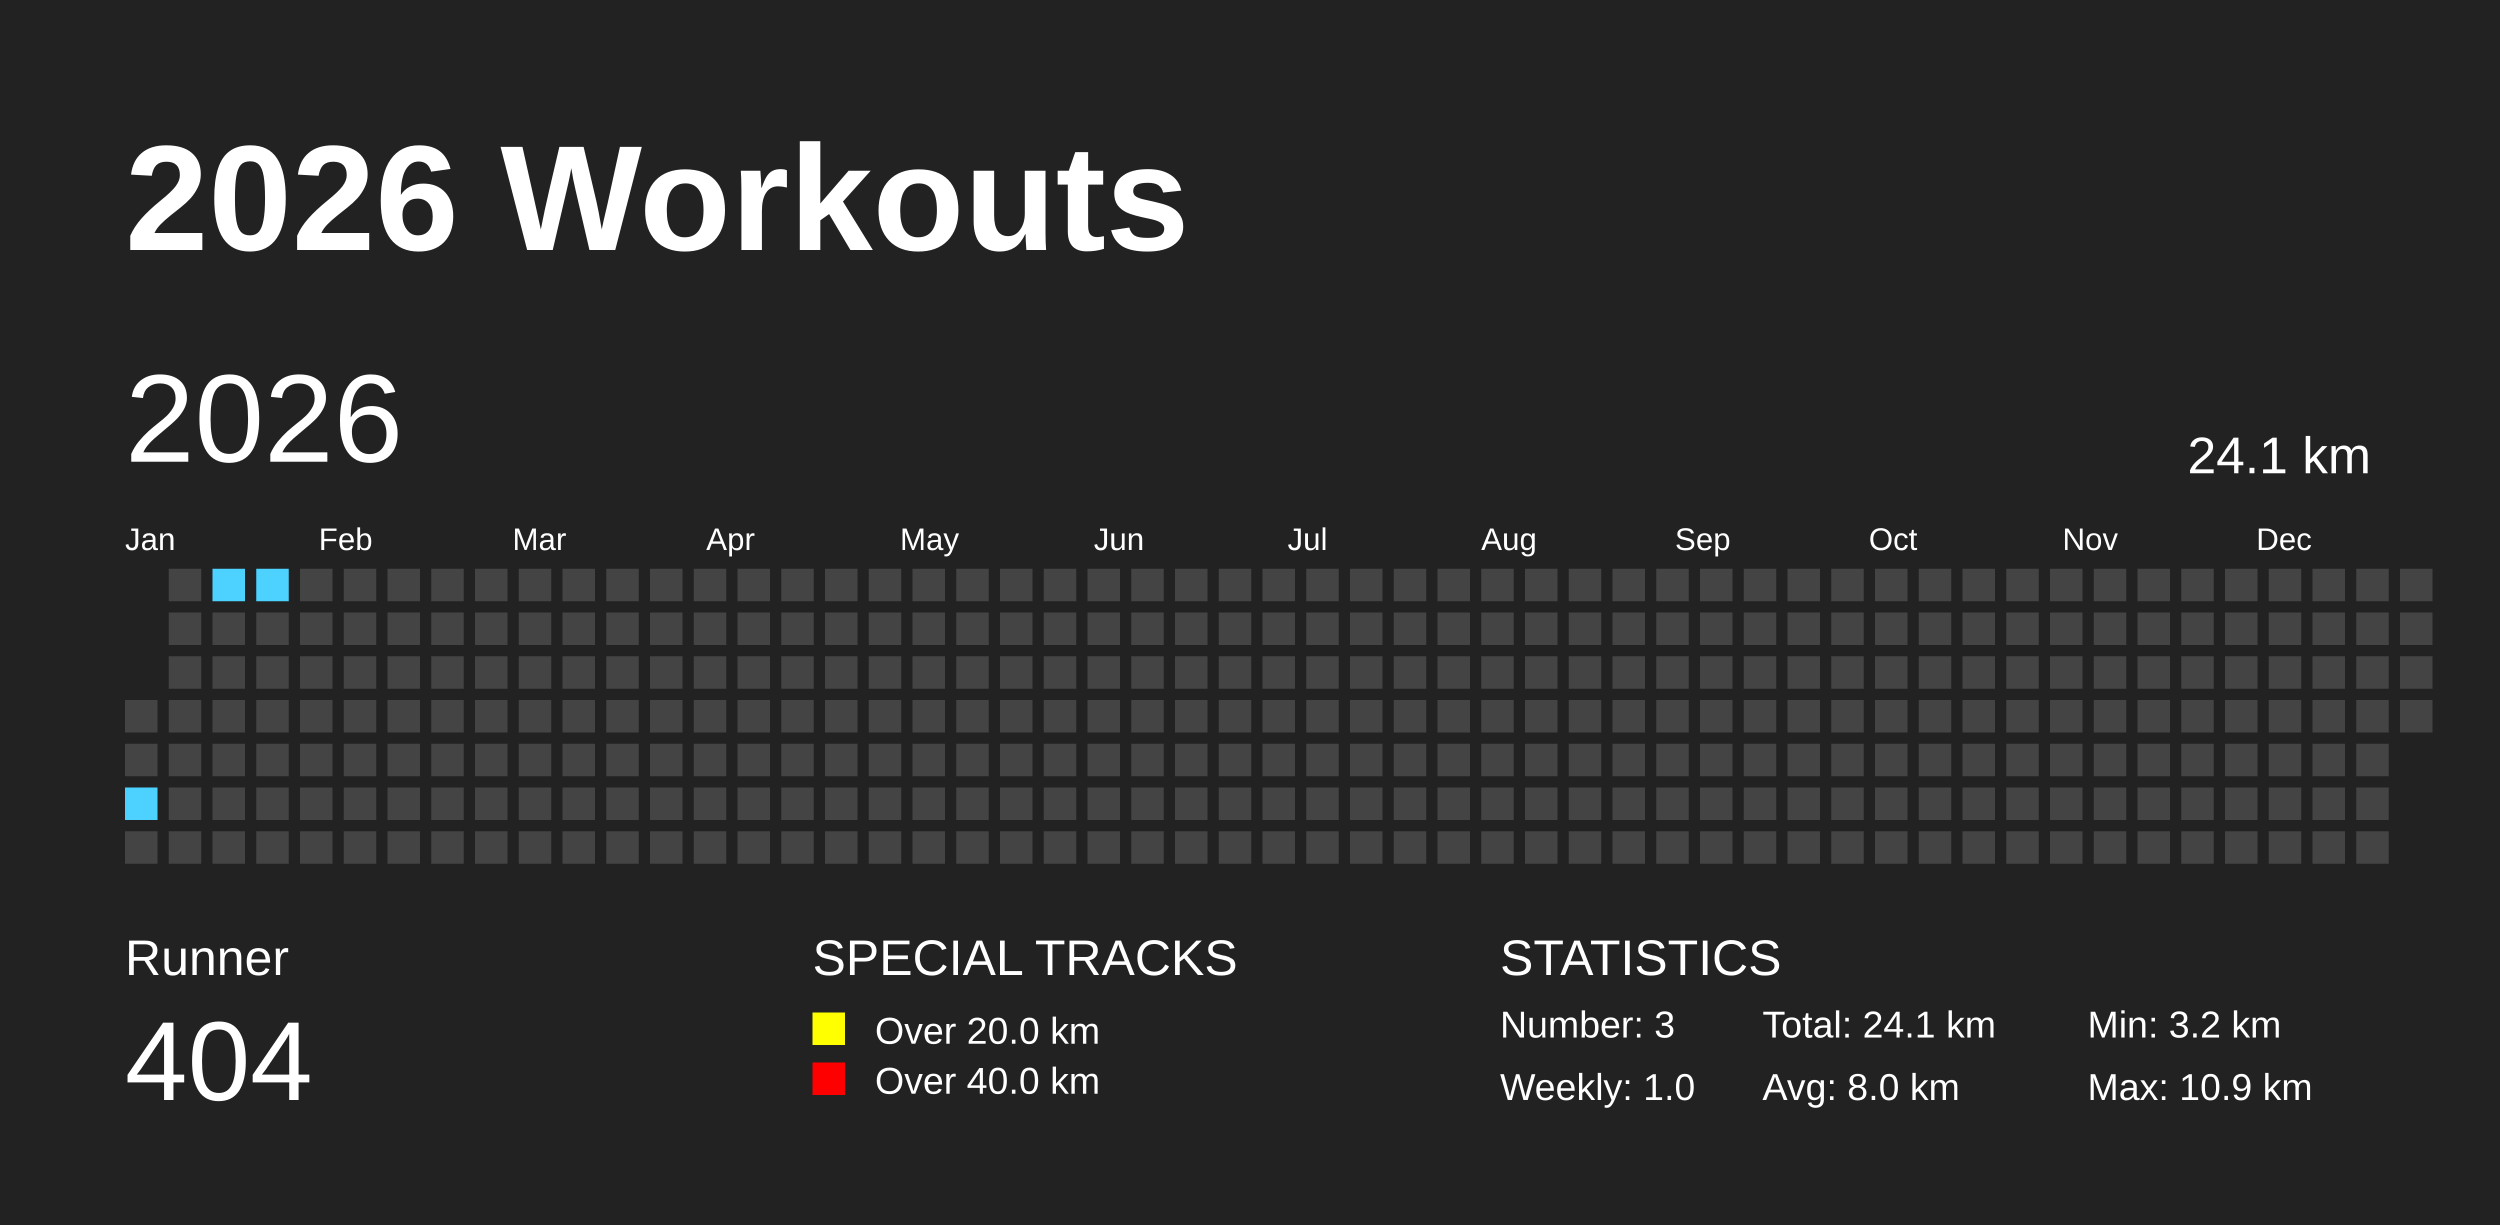
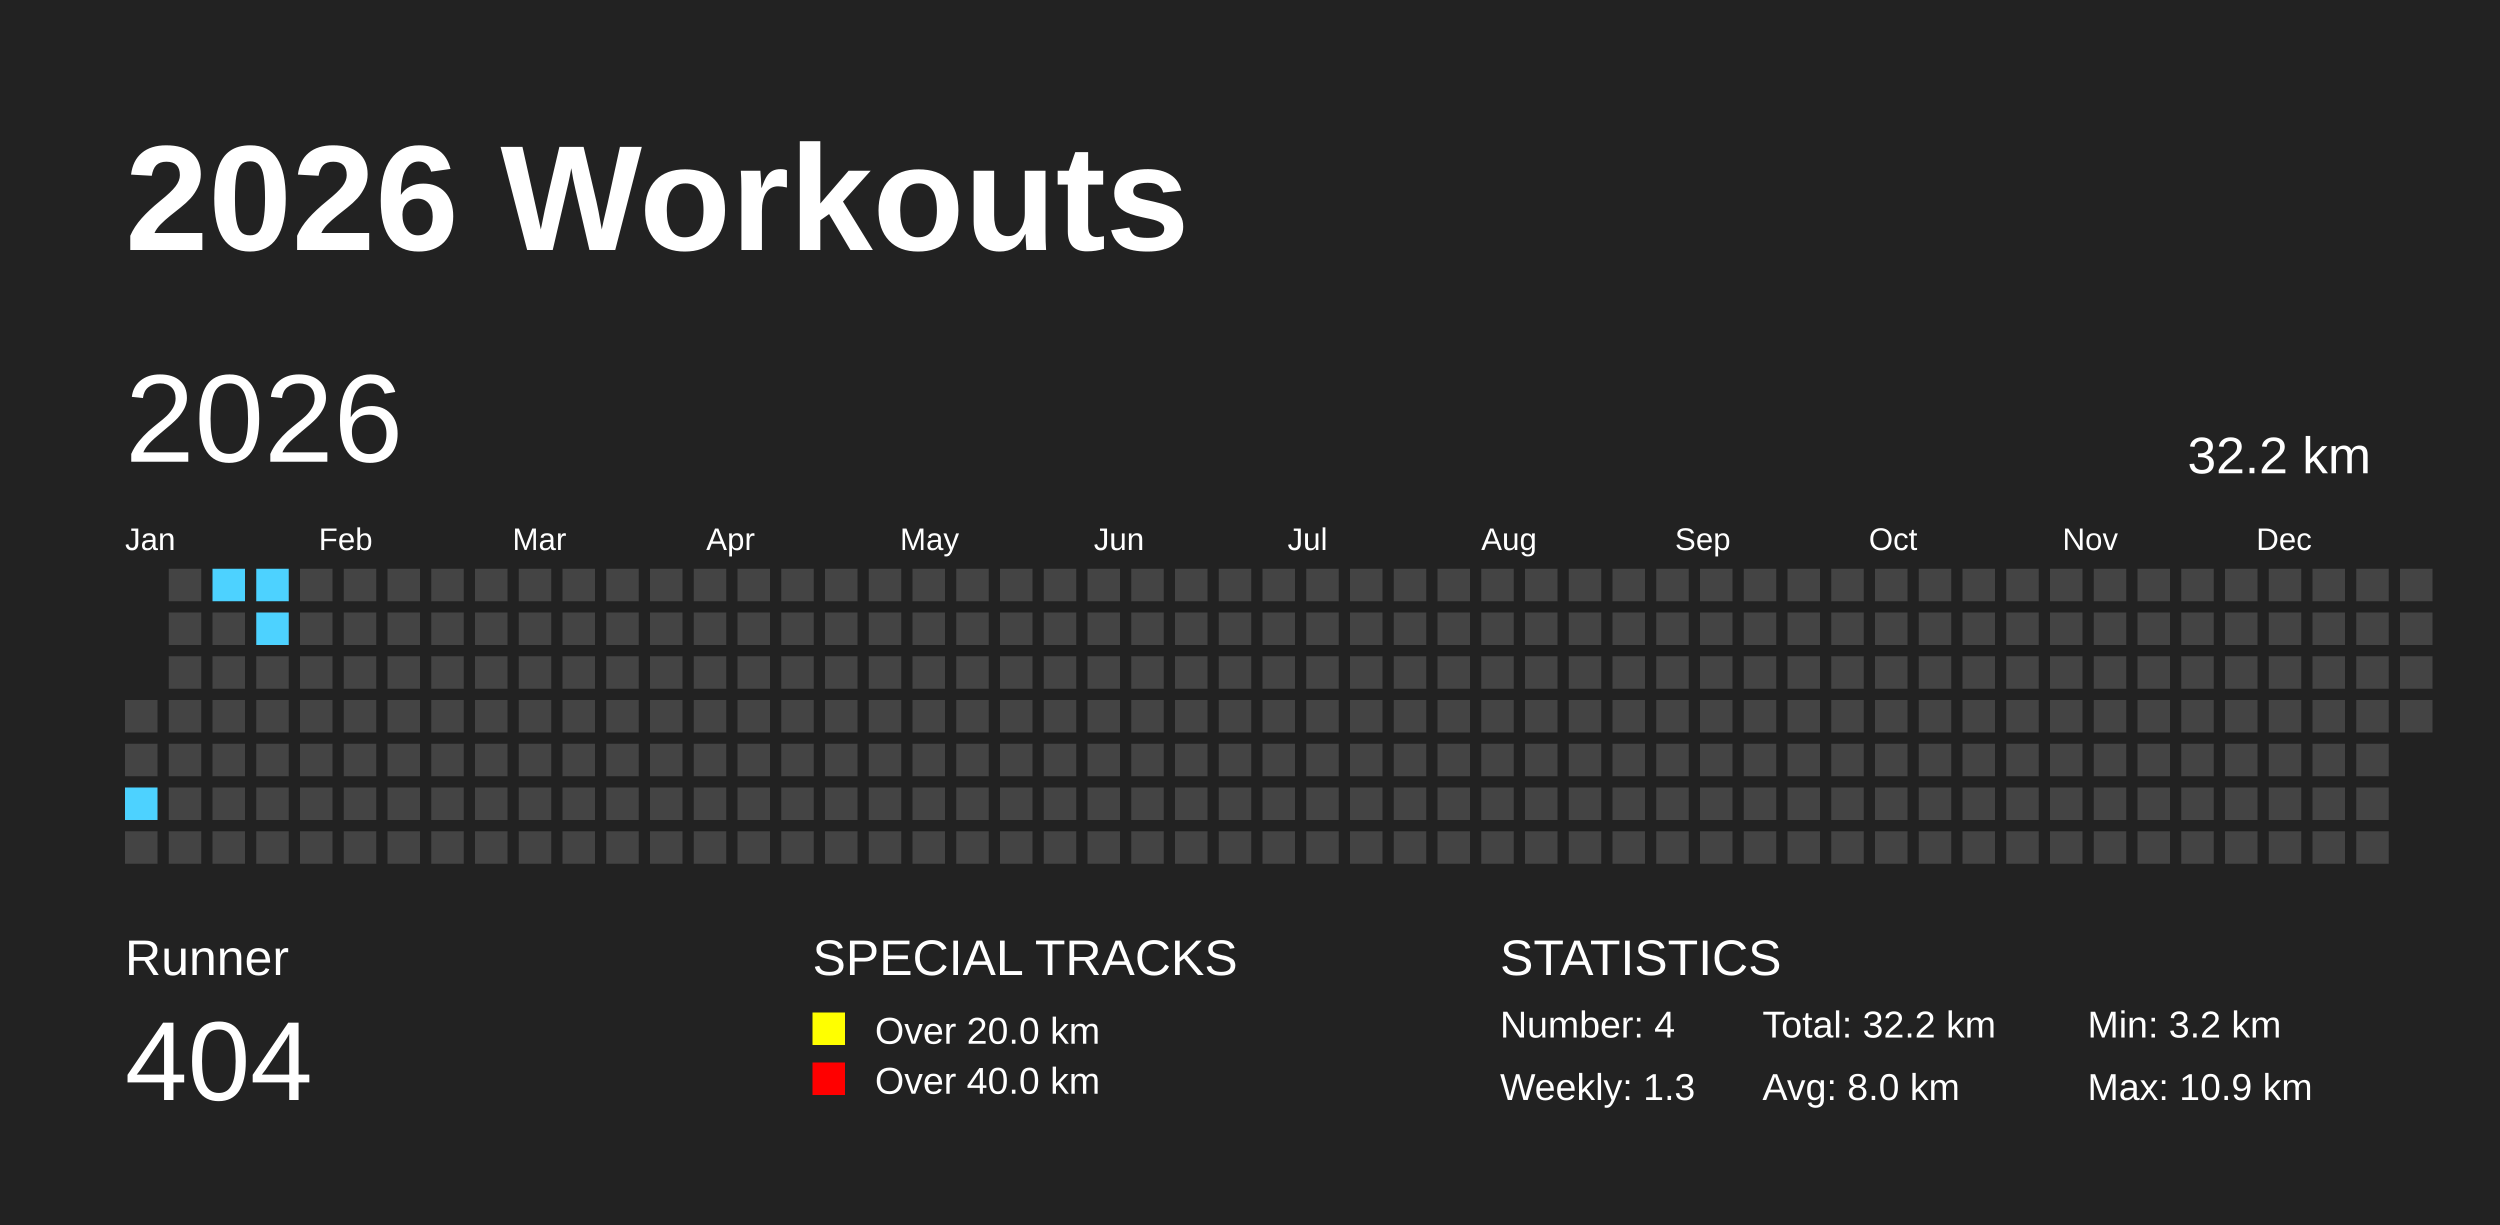
<svg xmlns="http://www.w3.org/2000/svg" baseProfile="full" height="98mm" version="1.1" viewBox="0,0,200,98" width="200mm">
  <defs />
  <rect fill="#222222" height="98" width="200" x="0" y="0" />
  <text fill="#FFFFFF" style="font-size:12px; font-family:Arial; font-weight:bold;" x="10" y="20">2026 Workouts</text>
  <text fill="#FFFFFF" style="font-size:4px; font-family:Arial" x="10" y="78">Runner</text>
  <text fill="#FFFFFF" style="font-size:9px; font-family:Arial" x="10" y="88">404</text>
  <text fill="#FFFFFF" style="font-size:4px; font-family:Arial" x="65" y="78">SPECIAL TRACKS</text>
  <rect fill="yellow" height="2.6" width="2.6" x="65" y="81" />
  <text fill="#FFFFFF" style="font-size:3px; font-family:Arial" x="70" y="83.5">Over 20.0 km</text>
  <rect fill="red" height="2.6" width="2.6" x="65" y="85" />
  <text fill="#FFFFFF" style="font-size:3px; font-family:Arial" x="70" y="87.5">Over 40.0 km</text>
  <text fill="#FFFFFF" style="font-size:4px; font-family:Arial" x="120" y="78">STATISTICS</text>
-   <text fill="#FFFFFF" style="font-size:3px; font-family:Arial" x="120" y="83">Number: 3</text>
-   <text fill="#FFFFFF" style="font-size:3px; font-family:Arial" x="120" y="88">Weekly: 1.0</text>
-   <text fill="#FFFFFF" style="font-size:3px; font-family:Arial" x="141" y="83">Total: 24.1 km</text>
+   <text fill="#FFFFFF" style="font-size:3px; font-family:Arial" x="120" y="83">Number: 4</text>
+   <text fill="#FFFFFF" style="font-size:3px; font-family:Arial" x="120" y="88">Weekly: 1.3</text>
+   <text fill="#FFFFFF" style="font-size:3px; font-family:Arial" x="141" y="83">Total: 32.2 km</text>
  <text fill="#FFFFFF" style="font-size:3px; font-family:Arial" x="141" y="88">Avg: 8.0 km</text>
  <text fill="#FFFFFF" style="font-size:3px; font-family:Arial" x="167" y="83">Min: 3.2 km</text>
  <text fill="#FFFFFF" style="font-size:3px; font-family:Arial" x="167" y="88">Max: 10.9 km</text>
  <text dominant-baseline="hanging" fill="#FFFFFF" style="font-size:10.0px; font-family:Arial;" x="10" y="30">2026</text>
-   <text dominant-baseline="hanging" fill="#FFFFFF" style="font-size:4.125px; font-family:Arial;" x="175" y="35">24.1 km</text>
+   <text dominant-baseline="hanging" fill="#FFFFFF" style="font-size:4.125px; font-family:Arial;" x="175" y="35">32.2 km</text>
  <text fill="#FFFFFF" style="font-size:2.5px; font-family:Arial" x="10.0" y="44">Jan</text>
  <text fill="#FFFFFF" style="font-size:2.5px; font-family:Arial" x="25.5" y="44">Feb</text>
  <text fill="#FFFFFF" style="font-size:2.5px; font-family:Arial" x="41.0" y="44">Mar</text>
  <text fill="#FFFFFF" style="font-size:2.5px; font-family:Arial" x="56.5" y="44">Apr</text>
  <text fill="#FFFFFF" style="font-size:2.5px; font-family:Arial" x="72.0" y="44">May</text>
  <text fill="#FFFFFF" style="font-size:2.5px; font-family:Arial" x="87.5" y="44">Jun</text>
  <text fill="#FFFFFF" style="font-size:2.5px; font-family:Arial" x="103.0" y="44">Jul</text>
  <text fill="#FFFFFF" style="font-size:2.5px; font-family:Arial" x="118.5" y="44">Aug</text>
  <text fill="#FFFFFF" style="font-size:2.5px; font-family:Arial" x="134.0" y="44">Sep</text>
  <text fill="#FFFFFF" style="font-size:2.5px; font-family:Arial" x="149.5" y="44">Oct</text>
  <text fill="#FFFFFF" style="font-size:2.5px; font-family:Arial" x="165.0" y="44">Nov</text>
  <text fill="#FFFFFF" style="font-size:2.5px; font-family:Arial" x="180.5" y="44">Dec</text>
  <rect fill="#444444" height="2.6" width="2.6" x="10.0" y="56.0" />
  <rect fill="#444444" height="2.6" width="2.6" x="10.0" y="59.5" />
  <rect fill="#4DD2FF" height="2.6" width="2.6" x="10.0" y="63.0" />
  <rect fill="#444444" height="2.6" width="2.6" x="10.0" y="66.5" />
  <rect fill="#444444" height="2.6" width="2.6" x="13.5" y="45.5" />
  <rect fill="#444444" height="2.6" width="2.6" x="13.5" y="49.0" />
  <rect fill="#444444" height="2.6" width="2.6" x="13.5" y="52.5" />
  <rect fill="#444444" height="2.6" width="2.6" x="13.5" y="56.0" />
  <rect fill="#444444" height="2.6" width="2.6" x="13.5" y="59.5" />
  <rect fill="#444444" height="2.6" width="2.6" x="13.5" y="63.0" />
  <rect fill="#444444" height="2.6" width="2.6" x="13.5" y="66.5" />
  <rect fill="#4DD2FF" height="2.6" width="2.6" x="17.0" y="45.5" />
  <rect fill="#444444" height="2.6" width="2.6" x="17.0" y="49.0" />
  <rect fill="#444444" height="2.6" width="2.6" x="17.0" y="52.5" />
  <rect fill="#444444" height="2.6" width="2.6" x="17.0" y="56.0" />
  <rect fill="#444444" height="2.6" width="2.6" x="17.0" y="59.5" />
  <rect fill="#444444" height="2.6" width="2.6" x="17.0" y="63.0" />
  <rect fill="#444444" height="2.6" width="2.6" x="17.0" y="66.5" />
  <rect fill="#4DD2FF" height="2.6" width="2.6" x="20.5" y="45.5" />
-   <rect fill="#444444" height="2.6" width="2.6" x="20.5" y="49.0" />
+   <rect fill="#4DD2FF" height="2.6" width="2.6" x="20.5" y="49.0" />
  <rect fill="#444444" height="2.6" width="2.6" x="20.5" y="52.5" />
  <rect fill="#444444" height="2.6" width="2.6" x="20.5" y="56.0" />
  <rect fill="#444444" height="2.6" width="2.6" x="20.5" y="59.5" />
  <rect fill="#444444" height="2.6" width="2.6" x="20.5" y="63.0" />
  <rect fill="#444444" height="2.6" width="2.6" x="20.5" y="66.5" />
  <rect fill="#444444" height="2.6" width="2.6" x="24.0" y="45.5" />
  <rect fill="#444444" height="2.6" width="2.6" x="24.0" y="49.0" />
  <rect fill="#444444" height="2.6" width="2.6" x="24.0" y="52.5" />
  <rect fill="#444444" height="2.6" width="2.6" x="24.0" y="56.0" />
  <rect fill="#444444" height="2.6" width="2.6" x="24.0" y="59.5" />
  <rect fill="#444444" height="2.6" width="2.6" x="24.0" y="63.0" />
  <rect fill="#444444" height="2.6" width="2.6" x="24.0" y="66.5" />
  <rect fill="#444444" height="2.6" width="2.6" x="27.5" y="45.5" />
  <rect fill="#444444" height="2.6" width="2.6" x="27.5" y="49.0" />
  <rect fill="#444444" height="2.6" width="2.6" x="27.5" y="52.5" />
  <rect fill="#444444" height="2.6" width="2.6" x="27.5" y="56.0" />
  <rect fill="#444444" height="2.6" width="2.6" x="27.5" y="59.5" />
  <rect fill="#444444" height="2.6" width="2.6" x="27.5" y="63.0" />
  <rect fill="#444444" height="2.6" width="2.6" x="27.5" y="66.5" />
  <rect fill="#444444" height="2.6" width="2.6" x="31.0" y="45.5" />
  <rect fill="#444444" height="2.6" width="2.6" x="31.0" y="49.0" />
  <rect fill="#444444" height="2.6" width="2.6" x="31.0" y="52.5" />
  <rect fill="#444444" height="2.6" width="2.6" x="31.0" y="56.0" />
  <rect fill="#444444" height="2.6" width="2.6" x="31.0" y="59.5" />
  <rect fill="#444444" height="2.6" width="2.6" x="31.0" y="63.0" />
  <rect fill="#444444" height="2.6" width="2.6" x="31.0" y="66.5" />
  <rect fill="#444444" height="2.6" width="2.6" x="34.5" y="45.5" />
  <rect fill="#444444" height="2.6" width="2.6" x="34.5" y="49.0" />
  <rect fill="#444444" height="2.6" width="2.6" x="34.5" y="52.5" />
  <rect fill="#444444" height="2.6" width="2.6" x="34.5" y="56.0" />
  <rect fill="#444444" height="2.6" width="2.6" x="34.5" y="59.5" />
  <rect fill="#444444" height="2.6" width="2.6" x="34.5" y="63.0" />
  <rect fill="#444444" height="2.6" width="2.6" x="34.5" y="66.5" />
  <rect fill="#444444" height="2.6" width="2.6" x="38.0" y="45.5" />
  <rect fill="#444444" height="2.6" width="2.6" x="38.0" y="49.0" />
  <rect fill="#444444" height="2.6" width="2.6" x="38.0" y="52.5" />
  <rect fill="#444444" height="2.6" width="2.6" x="38.0" y="56.0" />
  <rect fill="#444444" height="2.6" width="2.6" x="38.0" y="59.5" />
  <rect fill="#444444" height="2.6" width="2.6" x="38.0" y="63.0" />
  <rect fill="#444444" height="2.6" width="2.6" x="38.0" y="66.5" />
  <rect fill="#444444" height="2.6" width="2.6" x="41.5" y="45.5" />
  <rect fill="#444444" height="2.6" width="2.6" x="41.5" y="49.0" />
  <rect fill="#444444" height="2.6" width="2.6" x="41.5" y="52.5" />
  <rect fill="#444444" height="2.6" width="2.6" x="41.5" y="56.0" />
  <rect fill="#444444" height="2.6" width="2.6" x="41.5" y="59.5" />
  <rect fill="#444444" height="2.6" width="2.6" x="41.5" y="63.0" />
  <rect fill="#444444" height="2.6" width="2.6" x="41.5" y="66.5" />
  <rect fill="#444444" height="2.6" width="2.6" x="45.0" y="45.5" />
  <rect fill="#444444" height="2.6" width="2.6" x="45.0" y="49.0" />
  <rect fill="#444444" height="2.6" width="2.6" x="45.0" y="52.5" />
  <rect fill="#444444" height="2.6" width="2.6" x="45.0" y="56.0" />
  <rect fill="#444444" height="2.6" width="2.6" x="45.0" y="59.5" />
  <rect fill="#444444" height="2.6" width="2.6" x="45.0" y="63.0" />
  <rect fill="#444444" height="2.6" width="2.6" x="45.0" y="66.5" />
  <rect fill="#444444" height="2.6" width="2.6" x="48.5" y="45.5" />
  <rect fill="#444444" height="2.6" width="2.6" x="48.5" y="49.0" />
  <rect fill="#444444" height="2.6" width="2.6" x="48.5" y="52.5" />
  <rect fill="#444444" height="2.6" width="2.6" x="48.5" y="56.0" />
  <rect fill="#444444" height="2.6" width="2.6" x="48.5" y="59.5" />
  <rect fill="#444444" height="2.6" width="2.6" x="48.5" y="63.0" />
  <rect fill="#444444" height="2.6" width="2.6" x="48.5" y="66.5" />
  <rect fill="#444444" height="2.6" width="2.6" x="52.0" y="45.5" />
  <rect fill="#444444" height="2.6" width="2.6" x="52.0" y="49.0" />
  <rect fill="#444444" height="2.6" width="2.6" x="52.0" y="52.5" />
  <rect fill="#444444" height="2.6" width="2.6" x="52.0" y="56.0" />
  <rect fill="#444444" height="2.6" width="2.6" x="52.0" y="59.5" />
  <rect fill="#444444" height="2.6" width="2.6" x="52.0" y="63.0" />
  <rect fill="#444444" height="2.6" width="2.6" x="52.0" y="66.5" />
  <rect fill="#444444" height="2.6" width="2.6" x="55.5" y="45.5" />
  <rect fill="#444444" height="2.6" width="2.6" x="55.5" y="49.0" />
  <rect fill="#444444" height="2.6" width="2.6" x="55.5" y="52.5" />
  <rect fill="#444444" height="2.6" width="2.6" x="55.5" y="56.0" />
  <rect fill="#444444" height="2.6" width="2.6" x="55.5" y="59.5" />
  <rect fill="#444444" height="2.6" width="2.6" x="55.5" y="63.0" />
  <rect fill="#444444" height="2.6" width="2.6" x="55.5" y="66.5" />
  <rect fill="#444444" height="2.6" width="2.6" x="59.0" y="45.5" />
  <rect fill="#444444" height="2.6" width="2.6" x="59.0" y="49.0" />
  <rect fill="#444444" height="2.6" width="2.6" x="59.0" y="52.5" />
  <rect fill="#444444" height="2.6" width="2.6" x="59.0" y="56.0" />
  <rect fill="#444444" height="2.6" width="2.6" x="59.0" y="59.5" />
  <rect fill="#444444" height="2.6" width="2.6" x="59.0" y="63.0" />
  <rect fill="#444444" height="2.6" width="2.6" x="59.0" y="66.5" />
  <rect fill="#444444" height="2.6" width="2.6" x="62.5" y="45.5" />
  <rect fill="#444444" height="2.6" width="2.6" x="62.5" y="49.0" />
  <rect fill="#444444" height="2.6" width="2.6" x="62.5" y="52.5" />
  <rect fill="#444444" height="2.6" width="2.6" x="62.5" y="56.0" />
  <rect fill="#444444" height="2.6" width="2.6" x="62.5" y="59.5" />
  <rect fill="#444444" height="2.6" width="2.6" x="62.5" y="63.0" />
  <rect fill="#444444" height="2.6" width="2.6" x="62.5" y="66.5" />
  <rect fill="#444444" height="2.6" width="2.6" x="66.0" y="45.5" />
  <rect fill="#444444" height="2.6" width="2.6" x="66.0" y="49.0" />
  <rect fill="#444444" height="2.6" width="2.6" x="66.0" y="52.5" />
  <rect fill="#444444" height="2.6" width="2.6" x="66.0" y="56.0" />
  <rect fill="#444444" height="2.6" width="2.6" x="66.0" y="59.5" />
  <rect fill="#444444" height="2.6" width="2.6" x="66.0" y="63.0" />
  <rect fill="#444444" height="2.6" width="2.6" x="66.0" y="66.5" />
  <rect fill="#444444" height="2.6" width="2.6" x="69.5" y="45.5" />
  <rect fill="#444444" height="2.6" width="2.6" x="69.5" y="49.0" />
  <rect fill="#444444" height="2.6" width="2.6" x="69.5" y="52.5" />
  <rect fill="#444444" height="2.6" width="2.6" x="69.5" y="56.0" />
  <rect fill="#444444" height="2.6" width="2.6" x="69.5" y="59.5" />
  <rect fill="#444444" height="2.6" width="2.6" x="69.5" y="63.0" />
  <rect fill="#444444" height="2.6" width="2.6" x="69.5" y="66.5" />
  <rect fill="#444444" height="2.6" width="2.6" x="73.0" y="45.5" />
  <rect fill="#444444" height="2.6" width="2.6" x="73.0" y="49.0" />
  <rect fill="#444444" height="2.6" width="2.6" x="73.0" y="52.5" />
  <rect fill="#444444" height="2.6" width="2.6" x="73.0" y="56.0" />
  <rect fill="#444444" height="2.6" width="2.6" x="73.0" y="59.5" />
  <rect fill="#444444" height="2.6" width="2.6" x="73.0" y="63.0" />
  <rect fill="#444444" height="2.6" width="2.6" x="73.0" y="66.5" />
  <rect fill="#444444" height="2.6" width="2.6" x="76.5" y="45.5" />
  <rect fill="#444444" height="2.6" width="2.6" x="76.5" y="49.0" />
  <rect fill="#444444" height="2.6" width="2.6" x="76.5" y="52.5" />
  <rect fill="#444444" height="2.6" width="2.6" x="76.5" y="56.0" />
  <rect fill="#444444" height="2.6" width="2.6" x="76.5" y="59.5" />
  <rect fill="#444444" height="2.6" width="2.6" x="76.5" y="63.0" />
  <rect fill="#444444" height="2.6" width="2.6" x="76.5" y="66.5" />
  <rect fill="#444444" height="2.6" width="2.6" x="80.0" y="45.5" />
  <rect fill="#444444" height="2.6" width="2.6" x="80.0" y="49.0" />
  <rect fill="#444444" height="2.6" width="2.6" x="80.0" y="52.5" />
  <rect fill="#444444" height="2.6" width="2.6" x="80.0" y="56.0" />
  <rect fill="#444444" height="2.6" width="2.6" x="80.0" y="59.5" />
  <rect fill="#444444" height="2.6" width="2.6" x="80.0" y="63.0" />
  <rect fill="#444444" height="2.6" width="2.6" x="80.0" y="66.5" />
  <rect fill="#444444" height="2.6" width="2.6" x="83.5" y="45.5" />
  <rect fill="#444444" height="2.6" width="2.6" x="83.5" y="49.0" />
  <rect fill="#444444" height="2.6" width="2.6" x="83.5" y="52.5" />
  <rect fill="#444444" height="2.6" width="2.6" x="83.5" y="56.0" />
  <rect fill="#444444" height="2.6" width="2.6" x="83.5" y="59.5" />
  <rect fill="#444444" height="2.6" width="2.6" x="83.5" y="63.0" />
  <rect fill="#444444" height="2.6" width="2.6" x="83.5" y="66.5" />
  <rect fill="#444444" height="2.6" width="2.6" x="87.0" y="45.5" />
  <rect fill="#444444" height="2.6" width="2.6" x="87.0" y="49.0" />
  <rect fill="#444444" height="2.6" width="2.6" x="87.0" y="52.5" />
  <rect fill="#444444" height="2.6" width="2.6" x="87.0" y="56.0" />
  <rect fill="#444444" height="2.6" width="2.6" x="87.0" y="59.5" />
  <rect fill="#444444" height="2.6" width="2.6" x="87.0" y="63.0" />
  <rect fill="#444444" height="2.6" width="2.6" x="87.0" y="66.5" />
  <rect fill="#444444" height="2.6" width="2.6" x="90.5" y="45.5" />
  <rect fill="#444444" height="2.6" width="2.6" x="90.5" y="49.0" />
  <rect fill="#444444" height="2.6" width="2.6" x="90.5" y="52.5" />
  <rect fill="#444444" height="2.6" width="2.6" x="90.5" y="56.0" />
  <rect fill="#444444" height="2.6" width="2.6" x="90.5" y="59.5" />
  <rect fill="#444444" height="2.6" width="2.6" x="90.5" y="63.0" />
  <rect fill="#444444" height="2.6" width="2.6" x="90.5" y="66.5" />
  <rect fill="#444444" height="2.6" width="2.6" x="94.0" y="45.5" />
  <rect fill="#444444" height="2.6" width="2.6" x="94.0" y="49.0" />
  <rect fill="#444444" height="2.6" width="2.6" x="94.0" y="52.5" />
  <rect fill="#444444" height="2.6" width="2.6" x="94.0" y="56.0" />
  <rect fill="#444444" height="2.6" width="2.6" x="94.0" y="59.5" />
  <rect fill="#444444" height="2.6" width="2.6" x="94.0" y="63.0" />
  <rect fill="#444444" height="2.6" width="2.6" x="94.0" y="66.5" />
  <rect fill="#444444" height="2.6" width="2.6" x="97.5" y="45.5" />
  <rect fill="#444444" height="2.6" width="2.6" x="97.5" y="49.0" />
  <rect fill="#444444" height="2.6" width="2.6" x="97.5" y="52.5" />
  <rect fill="#444444" height="2.6" width="2.6" x="97.5" y="56.0" />
  <rect fill="#444444" height="2.6" width="2.6" x="97.5" y="59.5" />
  <rect fill="#444444" height="2.6" width="2.6" x="97.5" y="63.0" />
  <rect fill="#444444" height="2.6" width="2.6" x="97.5" y="66.5" />
  <rect fill="#444444" height="2.6" width="2.6" x="101.0" y="45.5" />
  <rect fill="#444444" height="2.6" width="2.6" x="101.0" y="49.0" />
  <rect fill="#444444" height="2.6" width="2.6" x="101.0" y="52.5" />
  <rect fill="#444444" height="2.6" width="2.6" x="101.0" y="56.0" />
  <rect fill="#444444" height="2.6" width="2.6" x="101.0" y="59.5" />
  <rect fill="#444444" height="2.6" width="2.6" x="101.0" y="63.0" />
  <rect fill="#444444" height="2.6" width="2.6" x="101.0" y="66.5" />
  <rect fill="#444444" height="2.6" width="2.6" x="104.5" y="45.5" />
  <rect fill="#444444" height="2.6" width="2.6" x="104.5" y="49.0" />
  <rect fill="#444444" height="2.6" width="2.6" x="104.5" y="52.5" />
  <rect fill="#444444" height="2.6" width="2.6" x="104.5" y="56.0" />
  <rect fill="#444444" height="2.6" width="2.6" x="104.5" y="59.5" />
  <rect fill="#444444" height="2.6" width="2.6" x="104.5" y="63.0" />
  <rect fill="#444444" height="2.6" width="2.6" x="104.5" y="66.5" />
  <rect fill="#444444" height="2.6" width="2.6" x="108.0" y="45.5" />
  <rect fill="#444444" height="2.6" width="2.6" x="108.0" y="49.0" />
  <rect fill="#444444" height="2.6" width="2.6" x="108.0" y="52.5" />
  <rect fill="#444444" height="2.6" width="2.6" x="108.0" y="56.0" />
  <rect fill="#444444" height="2.6" width="2.6" x="108.0" y="59.5" />
  <rect fill="#444444" height="2.6" width="2.6" x="108.0" y="63.0" />
  <rect fill="#444444" height="2.6" width="2.6" x="108.0" y="66.5" />
  <rect fill="#444444" height="2.6" width="2.6" x="111.5" y="45.5" />
  <rect fill="#444444" height="2.6" width="2.6" x="111.5" y="49.0" />
  <rect fill="#444444" height="2.6" width="2.6" x="111.5" y="52.5" />
  <rect fill="#444444" height="2.6" width="2.6" x="111.5" y="56.0" />
  <rect fill="#444444" height="2.6" width="2.6" x="111.5" y="59.5" />
  <rect fill="#444444" height="2.6" width="2.6" x="111.5" y="63.0" />
  <rect fill="#444444" height="2.6" width="2.6" x="111.5" y="66.5" />
  <rect fill="#444444" height="2.6" width="2.6" x="115.0" y="45.5" />
  <rect fill="#444444" height="2.6" width="2.6" x="115.0" y="49.0" />
  <rect fill="#444444" height="2.6" width="2.6" x="115.0" y="52.5" />
  <rect fill="#444444" height="2.6" width="2.6" x="115.0" y="56.0" />
  <rect fill="#444444" height="2.6" width="2.6" x="115.0" y="59.5" />
  <rect fill="#444444" height="2.6" width="2.6" x="115.0" y="63.0" />
  <rect fill="#444444" height="2.6" width="2.6" x="115.0" y="66.5" />
  <rect fill="#444444" height="2.6" width="2.6" x="118.5" y="45.5" />
  <rect fill="#444444" height="2.6" width="2.6" x="118.5" y="49.0" />
  <rect fill="#444444" height="2.6" width="2.6" x="118.5" y="52.5" />
  <rect fill="#444444" height="2.6" width="2.6" x="118.5" y="56.0" />
  <rect fill="#444444" height="2.6" width="2.6" x="118.5" y="59.5" />
  <rect fill="#444444" height="2.6" width="2.6" x="118.5" y="63.0" />
  <rect fill="#444444" height="2.6" width="2.6" x="118.5" y="66.5" />
  <rect fill="#444444" height="2.6" width="2.6" x="122.0" y="45.5" />
  <rect fill="#444444" height="2.6" width="2.6" x="122.0" y="49.0" />
  <rect fill="#444444" height="2.6" width="2.6" x="122.0" y="52.5" />
  <rect fill="#444444" height="2.6" width="2.6" x="122.0" y="56.0" />
  <rect fill="#444444" height="2.6" width="2.6" x="122.0" y="59.5" />
  <rect fill="#444444" height="2.6" width="2.6" x="122.0" y="63.0" />
  <rect fill="#444444" height="2.6" width="2.6" x="122.0" y="66.5" />
  <rect fill="#444444" height="2.6" width="2.6" x="125.5" y="45.5" />
  <rect fill="#444444" height="2.6" width="2.6" x="125.5" y="49.0" />
  <rect fill="#444444" height="2.6" width="2.6" x="125.5" y="52.5" />
  <rect fill="#444444" height="2.6" width="2.6" x="125.5" y="56.0" />
  <rect fill="#444444" height="2.6" width="2.6" x="125.5" y="59.5" />
  <rect fill="#444444" height="2.6" width="2.6" x="125.5" y="63.0" />
  <rect fill="#444444" height="2.6" width="2.6" x="125.5" y="66.5" />
  <rect fill="#444444" height="2.6" width="2.6" x="129.0" y="45.5" />
  <rect fill="#444444" height="2.6" width="2.6" x="129.0" y="49.0" />
  <rect fill="#444444" height="2.6" width="2.6" x="129.0" y="52.5" />
  <rect fill="#444444" height="2.6" width="2.6" x="129.0" y="56.0" />
  <rect fill="#444444" height="2.6" width="2.6" x="129.0" y="59.5" />
  <rect fill="#444444" height="2.6" width="2.6" x="129.0" y="63.0" />
  <rect fill="#444444" height="2.6" width="2.6" x="129.0" y="66.5" />
  <rect fill="#444444" height="2.6" width="2.6" x="132.5" y="45.5" />
  <rect fill="#444444" height="2.6" width="2.6" x="132.5" y="49.0" />
  <rect fill="#444444" height="2.6" width="2.6" x="132.5" y="52.5" />
  <rect fill="#444444" height="2.6" width="2.6" x="132.5" y="56.0" />
  <rect fill="#444444" height="2.6" width="2.6" x="132.5" y="59.5" />
  <rect fill="#444444" height="2.6" width="2.6" x="132.5" y="63.0" />
  <rect fill="#444444" height="2.6" width="2.6" x="132.5" y="66.5" />
  <rect fill="#444444" height="2.6" width="2.6" x="136.0" y="45.5" />
  <rect fill="#444444" height="2.6" width="2.6" x="136.0" y="49.0" />
  <rect fill="#444444" height="2.6" width="2.6" x="136.0" y="52.5" />
  <rect fill="#444444" height="2.6" width="2.6" x="136.0" y="56.0" />
  <rect fill="#444444" height="2.6" width="2.6" x="136.0" y="59.5" />
  <rect fill="#444444" height="2.6" width="2.6" x="136.0" y="63.0" />
  <rect fill="#444444" height="2.6" width="2.6" x="136.0" y="66.5" />
  <rect fill="#444444" height="2.6" width="2.6" x="139.5" y="45.5" />
  <rect fill="#444444" height="2.6" width="2.6" x="139.5" y="49.0" />
  <rect fill="#444444" height="2.6" width="2.6" x="139.5" y="52.5" />
  <rect fill="#444444" height="2.6" width="2.6" x="139.5" y="56.0" />
  <rect fill="#444444" height="2.6" width="2.6" x="139.5" y="59.5" />
  <rect fill="#444444" height="2.6" width="2.6" x="139.5" y="63.0" />
  <rect fill="#444444" height="2.6" width="2.6" x="139.5" y="66.5" />
  <rect fill="#444444" height="2.6" width="2.6" x="143.0" y="45.5" />
  <rect fill="#444444" height="2.6" width="2.6" x="143.0" y="49.0" />
  <rect fill="#444444" height="2.6" width="2.6" x="143.0" y="52.5" />
  <rect fill="#444444" height="2.6" width="2.6" x="143.0" y="56.0" />
  <rect fill="#444444" height="2.6" width="2.6" x="143.0" y="59.5" />
  <rect fill="#444444" height="2.6" width="2.6" x="143.0" y="63.0" />
  <rect fill="#444444" height="2.6" width="2.6" x="143.0" y="66.5" />
  <rect fill="#444444" height="2.6" width="2.6" x="146.5" y="45.5" />
  <rect fill="#444444" height="2.6" width="2.6" x="146.5" y="49.0" />
  <rect fill="#444444" height="2.6" width="2.6" x="146.5" y="52.5" />
  <rect fill="#444444" height="2.6" width="2.6" x="146.5" y="56.0" />
  <rect fill="#444444" height="2.6" width="2.6" x="146.5" y="59.5" />
  <rect fill="#444444" height="2.6" width="2.6" x="146.5" y="63.0" />
  <rect fill="#444444" height="2.6" width="2.6" x="146.5" y="66.5" />
  <rect fill="#444444" height="2.6" width="2.6" x="150.0" y="45.5" />
  <rect fill="#444444" height="2.6" width="2.6" x="150.0" y="49.0" />
  <rect fill="#444444" height="2.6" width="2.6" x="150.0" y="52.5" />
  <rect fill="#444444" height="2.6" width="2.6" x="150.0" y="56.0" />
  <rect fill="#444444" height="2.6" width="2.6" x="150.0" y="59.5" />
  <rect fill="#444444" height="2.6" width="2.6" x="150.0" y="63.0" />
  <rect fill="#444444" height="2.6" width="2.6" x="150.0" y="66.5" />
  <rect fill="#444444" height="2.6" width="2.6" x="153.5" y="45.5" />
  <rect fill="#444444" height="2.6" width="2.6" x="153.5" y="49.0" />
  <rect fill="#444444" height="2.6" width="2.6" x="153.5" y="52.5" />
  <rect fill="#444444" height="2.6" width="2.6" x="153.5" y="56.0" />
  <rect fill="#444444" height="2.6" width="2.6" x="153.5" y="59.5" />
  <rect fill="#444444" height="2.6" width="2.6" x="153.5" y="63.0" />
  <rect fill="#444444" height="2.6" width="2.6" x="153.5" y="66.5" />
  <rect fill="#444444" height="2.6" width="2.6" x="157.0" y="45.5" />
  <rect fill="#444444" height="2.6" width="2.6" x="157.0" y="49.0" />
  <rect fill="#444444" height="2.6" width="2.6" x="157.0" y="52.5" />
  <rect fill="#444444" height="2.6" width="2.6" x="157.0" y="56.0" />
  <rect fill="#444444" height="2.6" width="2.6" x="157.0" y="59.5" />
  <rect fill="#444444" height="2.6" width="2.6" x="157.0" y="63.0" />
  <rect fill="#444444" height="2.6" width="2.6" x="157.0" y="66.5" />
  <rect fill="#444444" height="2.6" width="2.6" x="160.5" y="45.5" />
  <rect fill="#444444" height="2.6" width="2.6" x="160.5" y="49.0" />
  <rect fill="#444444" height="2.6" width="2.6" x="160.5" y="52.5" />
  <rect fill="#444444" height="2.6" width="2.6" x="160.5" y="56.0" />
  <rect fill="#444444" height="2.6" width="2.6" x="160.5" y="59.5" />
  <rect fill="#444444" height="2.6" width="2.6" x="160.5" y="63.0" />
  <rect fill="#444444" height="2.6" width="2.6" x="160.5" y="66.5" />
  <rect fill="#444444" height="2.6" width="2.6" x="164.0" y="45.5" />
  <rect fill="#444444" height="2.6" width="2.6" x="164.0" y="49.0" />
  <rect fill="#444444" height="2.6" width="2.6" x="164.0" y="52.5" />
  <rect fill="#444444" height="2.6" width="2.6" x="164.0" y="56.0" />
  <rect fill="#444444" height="2.6" width="2.6" x="164.0" y="59.5" />
  <rect fill="#444444" height="2.6" width="2.6" x="164.0" y="63.0" />
  <rect fill="#444444" height="2.6" width="2.6" x="164.0" y="66.5" />
  <rect fill="#444444" height="2.6" width="2.6" x="167.5" y="45.5" />
  <rect fill="#444444" height="2.6" width="2.6" x="167.5" y="49.0" />
  <rect fill="#444444" height="2.6" width="2.6" x="167.5" y="52.5" />
  <rect fill="#444444" height="2.6" width="2.6" x="167.5" y="56.0" />
  <rect fill="#444444" height="2.6" width="2.6" x="167.5" y="59.5" />
  <rect fill="#444444" height="2.6" width="2.6" x="167.5" y="63.0" />
  <rect fill="#444444" height="2.6" width="2.6" x="167.5" y="66.5" />
  <rect fill="#444444" height="2.6" width="2.6" x="171.0" y="45.5" />
  <rect fill="#444444" height="2.6" width="2.6" x="171.0" y="49.0" />
  <rect fill="#444444" height="2.6" width="2.6" x="171.0" y="52.5" />
  <rect fill="#444444" height="2.6" width="2.6" x="171.0" y="56.0" />
  <rect fill="#444444" height="2.6" width="2.6" x="171.0" y="59.5" />
  <rect fill="#444444" height="2.6" width="2.6" x="171.0" y="63.0" />
  <rect fill="#444444" height="2.6" width="2.6" x="171.0" y="66.5" />
  <rect fill="#444444" height="2.6" width="2.6" x="174.5" y="45.5" />
  <rect fill="#444444" height="2.6" width="2.6" x="174.5" y="49.0" />
  <rect fill="#444444" height="2.6" width="2.6" x="174.5" y="52.5" />
  <rect fill="#444444" height="2.6" width="2.6" x="174.5" y="56.0" />
  <rect fill="#444444" height="2.6" width="2.6" x="174.5" y="59.5" />
  <rect fill="#444444" height="2.6" width="2.6" x="174.5" y="63.0" />
  <rect fill="#444444" height="2.6" width="2.6" x="174.5" y="66.5" />
  <rect fill="#444444" height="2.6" width="2.6" x="178.0" y="45.5" />
  <rect fill="#444444" height="2.6" width="2.6" x="178.0" y="49.0" />
  <rect fill="#444444" height="2.6" width="2.6" x="178.0" y="52.5" />
  <rect fill="#444444" height="2.6" width="2.6" x="178.0" y="56.0" />
  <rect fill="#444444" height="2.6" width="2.6" x="178.0" y="59.5" />
  <rect fill="#444444" height="2.6" width="2.6" x="178.0" y="63.0" />
  <rect fill="#444444" height="2.6" width="2.6" x="178.0" y="66.5" />
  <rect fill="#444444" height="2.6" width="2.6" x="181.5" y="45.5" />
  <rect fill="#444444" height="2.6" width="2.6" x="181.5" y="49.0" />
  <rect fill="#444444" height="2.6" width="2.6" x="181.5" y="52.5" />
  <rect fill="#444444" height="2.6" width="2.6" x="181.5" y="56.0" />
  <rect fill="#444444" height="2.6" width="2.6" x="181.5" y="59.5" />
  <rect fill="#444444" height="2.6" width="2.6" x="181.5" y="63.0" />
  <rect fill="#444444" height="2.6" width="2.6" x="181.5" y="66.5" />
  <rect fill="#444444" height="2.6" width="2.6" x="185.0" y="45.5" />
  <rect fill="#444444" height="2.6" width="2.6" x="185.0" y="49.0" />
  <rect fill="#444444" height="2.6" width="2.6" x="185.0" y="52.5" />
  <rect fill="#444444" height="2.6" width="2.6" x="185.0" y="56.0" />
  <rect fill="#444444" height="2.6" width="2.6" x="185.0" y="59.5" />
  <rect fill="#444444" height="2.6" width="2.6" x="185.0" y="63.0" />
  <rect fill="#444444" height="2.6" width="2.6" x="185.0" y="66.5" />
  <rect fill="#444444" height="2.6" width="2.6" x="188.5" y="45.5" />
  <rect fill="#444444" height="2.6" width="2.6" x="188.5" y="49.0" />
  <rect fill="#444444" height="2.6" width="2.6" x="188.5" y="52.5" />
  <rect fill="#444444" height="2.6" width="2.6" x="188.5" y="56.0" />
  <rect fill="#444444" height="2.6" width="2.6" x="188.5" y="59.5" />
  <rect fill="#444444" height="2.6" width="2.6" x="188.5" y="63.0" />
  <rect fill="#444444" height="2.6" width="2.6" x="188.5" y="66.5" />
  <rect fill="#444444" height="2.6" width="2.6" x="192.0" y="45.5" />
  <rect fill="#444444" height="2.6" width="2.6" x="192.0" y="49.0" />
  <rect fill="#444444" height="2.6" width="2.6" x="192.0" y="52.5" />
  <rect fill="#444444" height="2.6" width="2.6" x="192.0" y="56.0" />
</svg>
